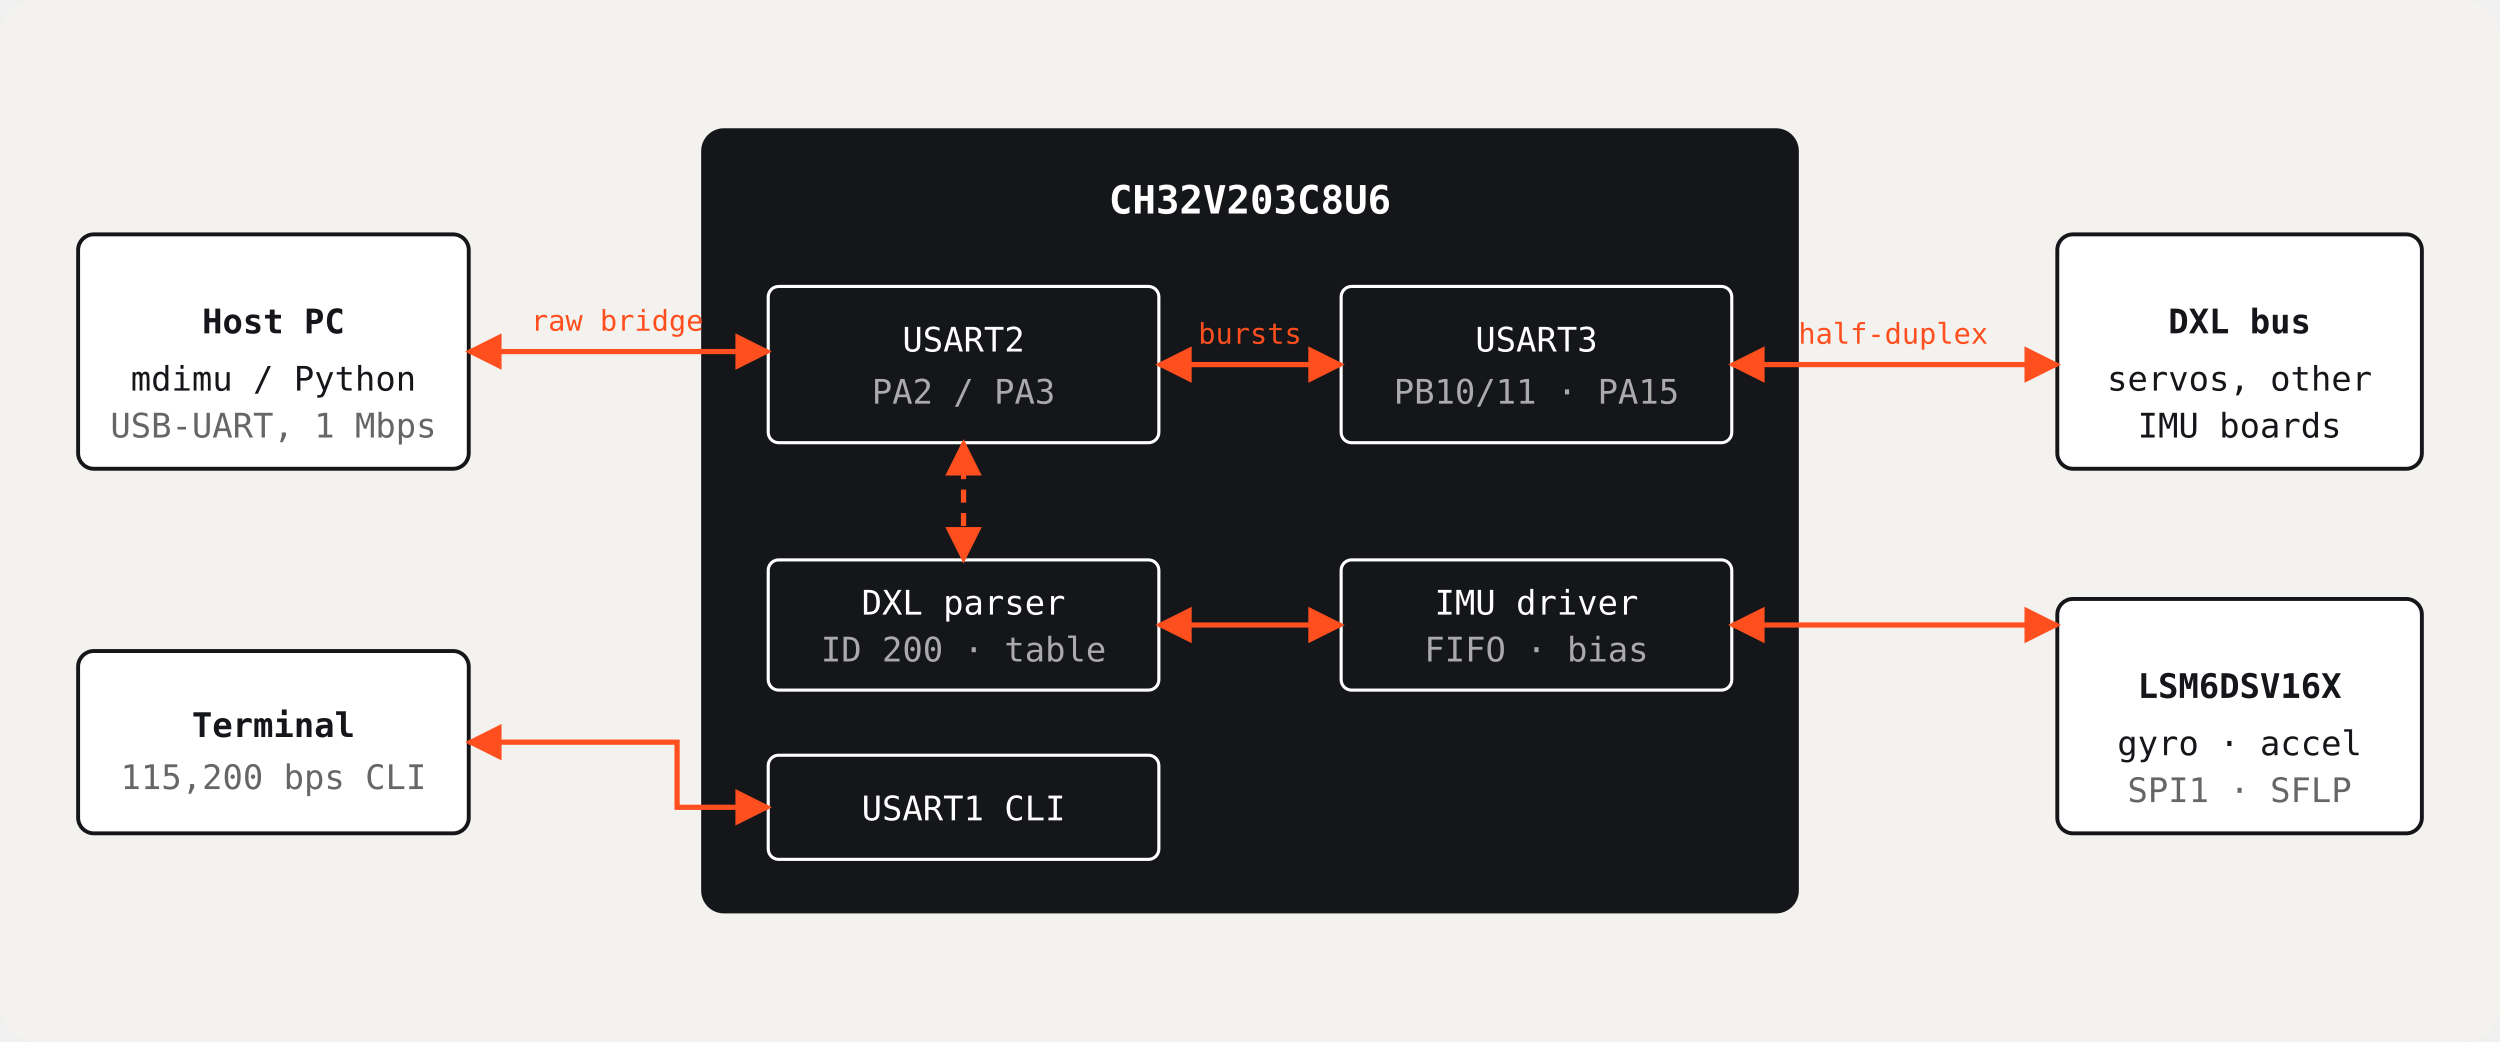
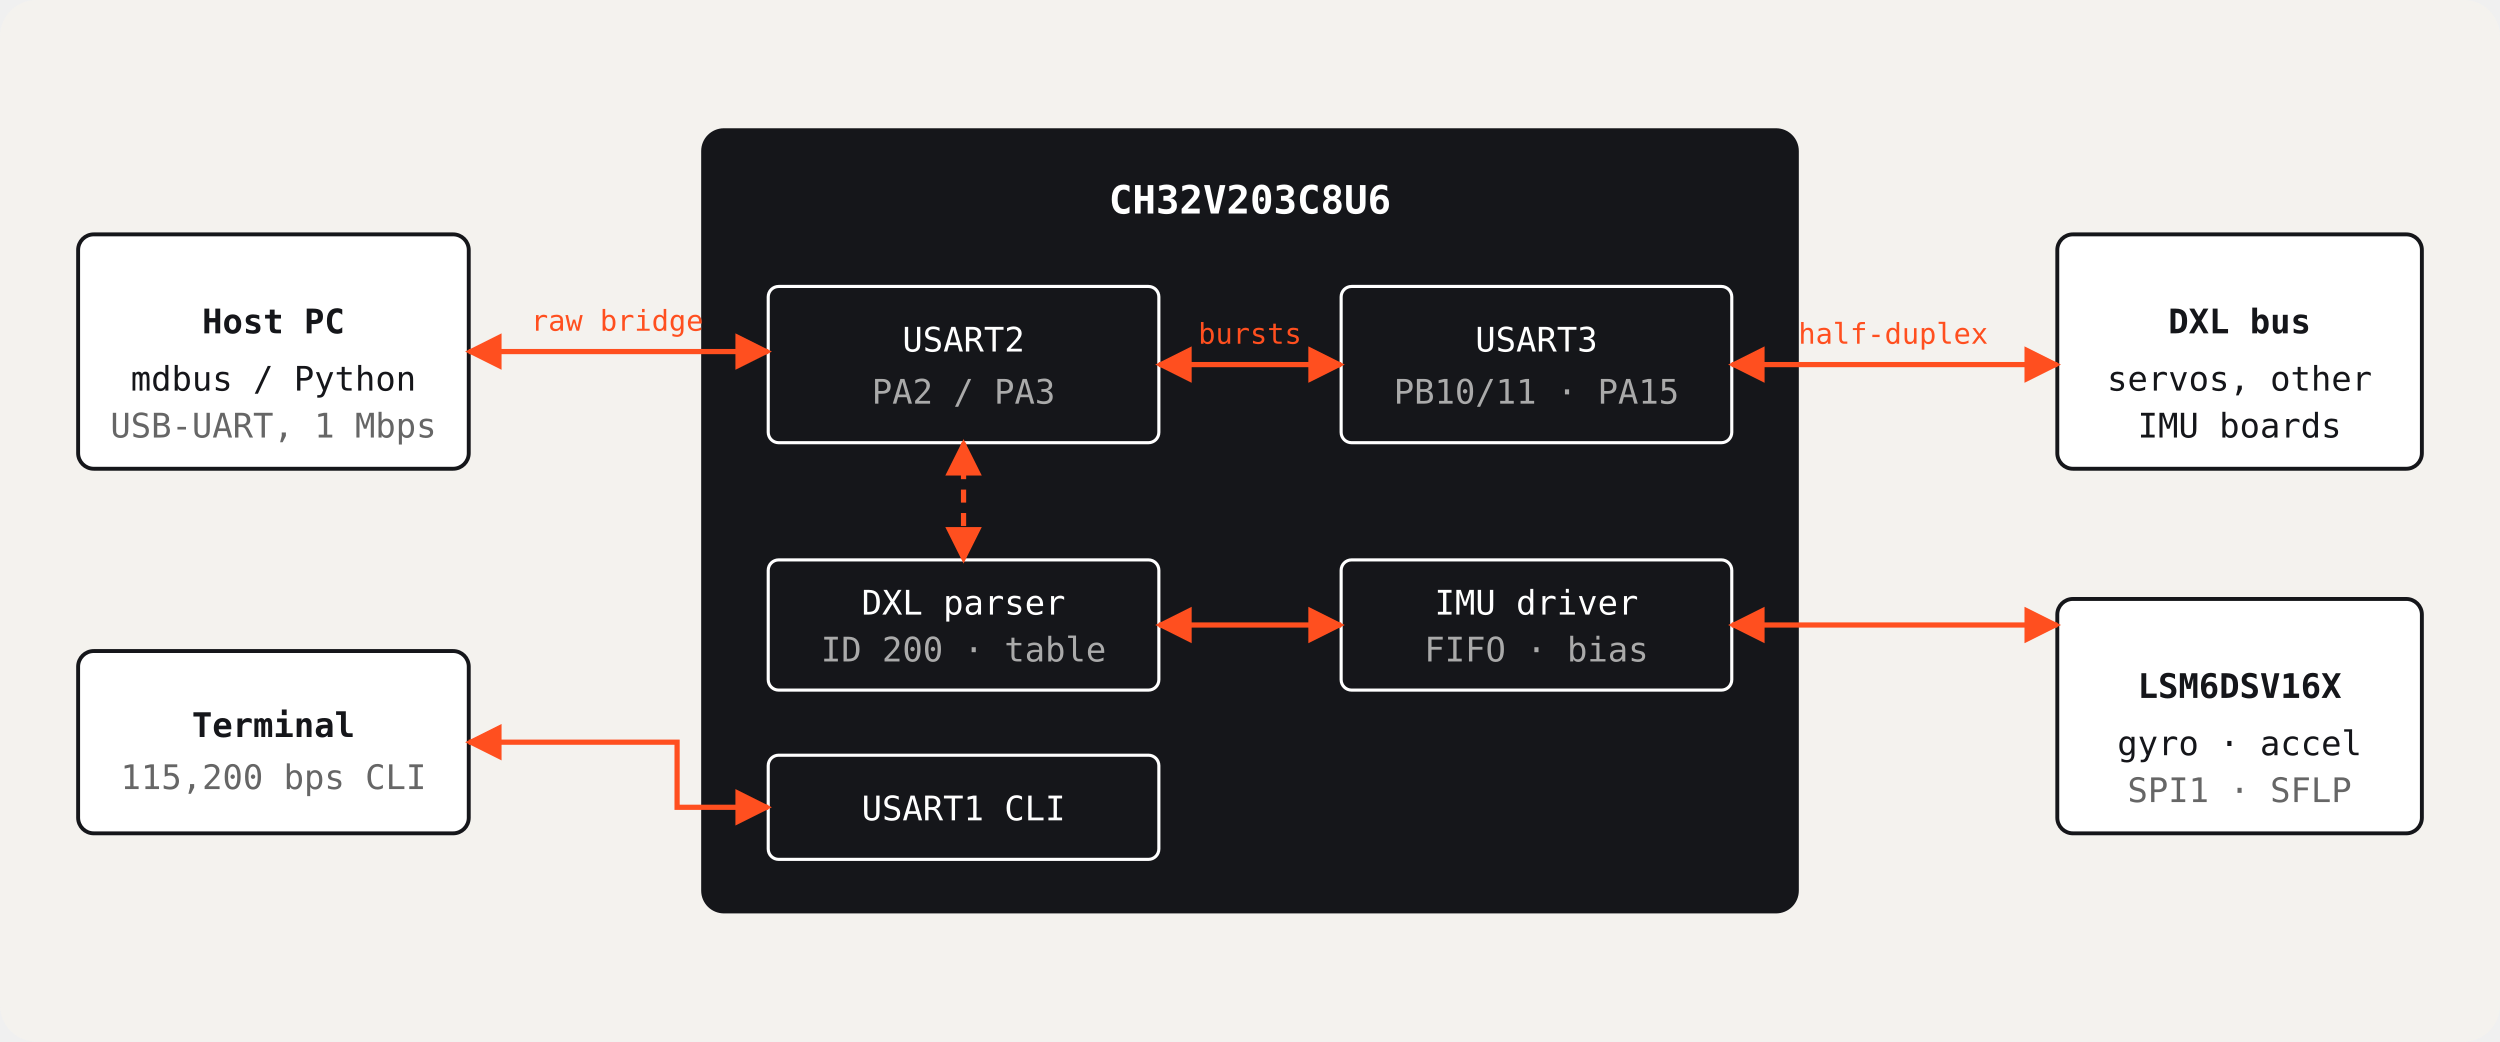
<svg xmlns="http://www.w3.org/2000/svg" viewBox="0 0 960 400" font-family="ui-monospace,SFMono-Regular,Menlo,Consolas,monospace" font-size="13">
  <defs>
    <marker id="a" viewBox="0 0 10 10" refX="9" refY="5" markerWidth="7" markerHeight="7" orient="auto-start-reverse">
      <path d="M0 0L10 5L0 10z" fill="#ff4f1f" />
    </marker>
  </defs>
  <rect width="960" height="400" rx="14" fill="#f4f2ee" />
  <g stroke="#15161a" stroke-width="1.5" fill="#fff">
    <rect x="30" y="90" width="150" height="90" rx="6" />
    <rect x="30" y="250" width="150" height="70" rx="6" />
    <rect x="270" y="50" width="420" height="300" rx="8" fill="#15161a" />
    <rect x="790" y="90" width="140" height="90" rx="6" />
    <rect x="790" y="230" width="140" height="90" rx="6" />
  </g>
  <g fill="#15161a" text-anchor="middle">
    <text x="105" y="128" font-weight="700">Host PC</text>
-     <text x="105" y="150">mdimu / Python</text>
+     <text x="105" y="150">mdbus / Python</text>
    <text x="105" y="168" fill="#666">USB-UART, 1 Mbps</text>
    <text x="105" y="283" font-weight="700">Terminal</text>
    <text x="105" y="303" fill="#666">115,200 bps CLI</text>
    <text x="860" y="128" font-weight="700">DXL bus</text>
    <text x="860" y="150">servos, other</text>
    <text x="860" y="168">IMU boards</text>
    <text x="860" y="268" font-weight="700">LSM6DSV16X</text>
    <text x="860" y="290">gyro · accel</text>
    <text x="860" y="308" fill="#666">SPI1 · SFLP</text>
  </g>
  <text x="480" y="82" text-anchor="middle" fill="#fff" font-weight="700" font-size="15">CH32V203C8U6</text>
  <g stroke="#fff" stroke-width="1.2" fill="none">
    <rect x="295" y="110" width="150" height="60" rx="4" />
    <rect x="515" y="110" width="150" height="60" rx="4" />
    <rect x="295" y="215" width="150" height="50" rx="4" />
    <rect x="515" y="215" width="150" height="50" rx="4" />
    <rect x="295" y="290" width="150" height="40" rx="4" />
  </g>
  <g fill="#fff" text-anchor="middle">
    <text x="370" y="135">USART2</text>
    <text x="370" y="155" fill="#aaa">PA2 / PA3</text>
    <text x="590" y="135">USART3</text>
    <text x="590" y="155" fill="#aaa">PB10/11 · PA15</text>
    <text x="370" y="236">DXL parser</text>
    <text x="370" y="254" fill="#aaa">ID 200 · table</text>
    <text x="590" y="236">IMU driver</text>
    <text x="590" y="254" fill="#aaa">FIFO · bias</text>
    <text x="370" y="315">USART1 CLI</text>
  </g>
  <g stroke="#ff4f1f" stroke-width="2" fill="none" marker-end="url(#a)" marker-start="url(#a)">
    <path d="M180 135H295" />
    <path d="M445 140H515" />
    <path d="M665 140H790" />
    <path d="M370 170V215" stroke-dasharray="5 4" />
    <path d="M445 240H515" />
    <path d="M665 240H790" stroke-width="2" />
    <path d="M180 285H260V310H295" />
  </g>
  <g fill="#ff4f1f" text-anchor="middle" font-size="11">
    <text x="237" y="127">raw bridge</text>
    <text x="480" y="132">bursts</text>
    <text x="727" y="132">half-duplex</text>
  </g>
</svg>
